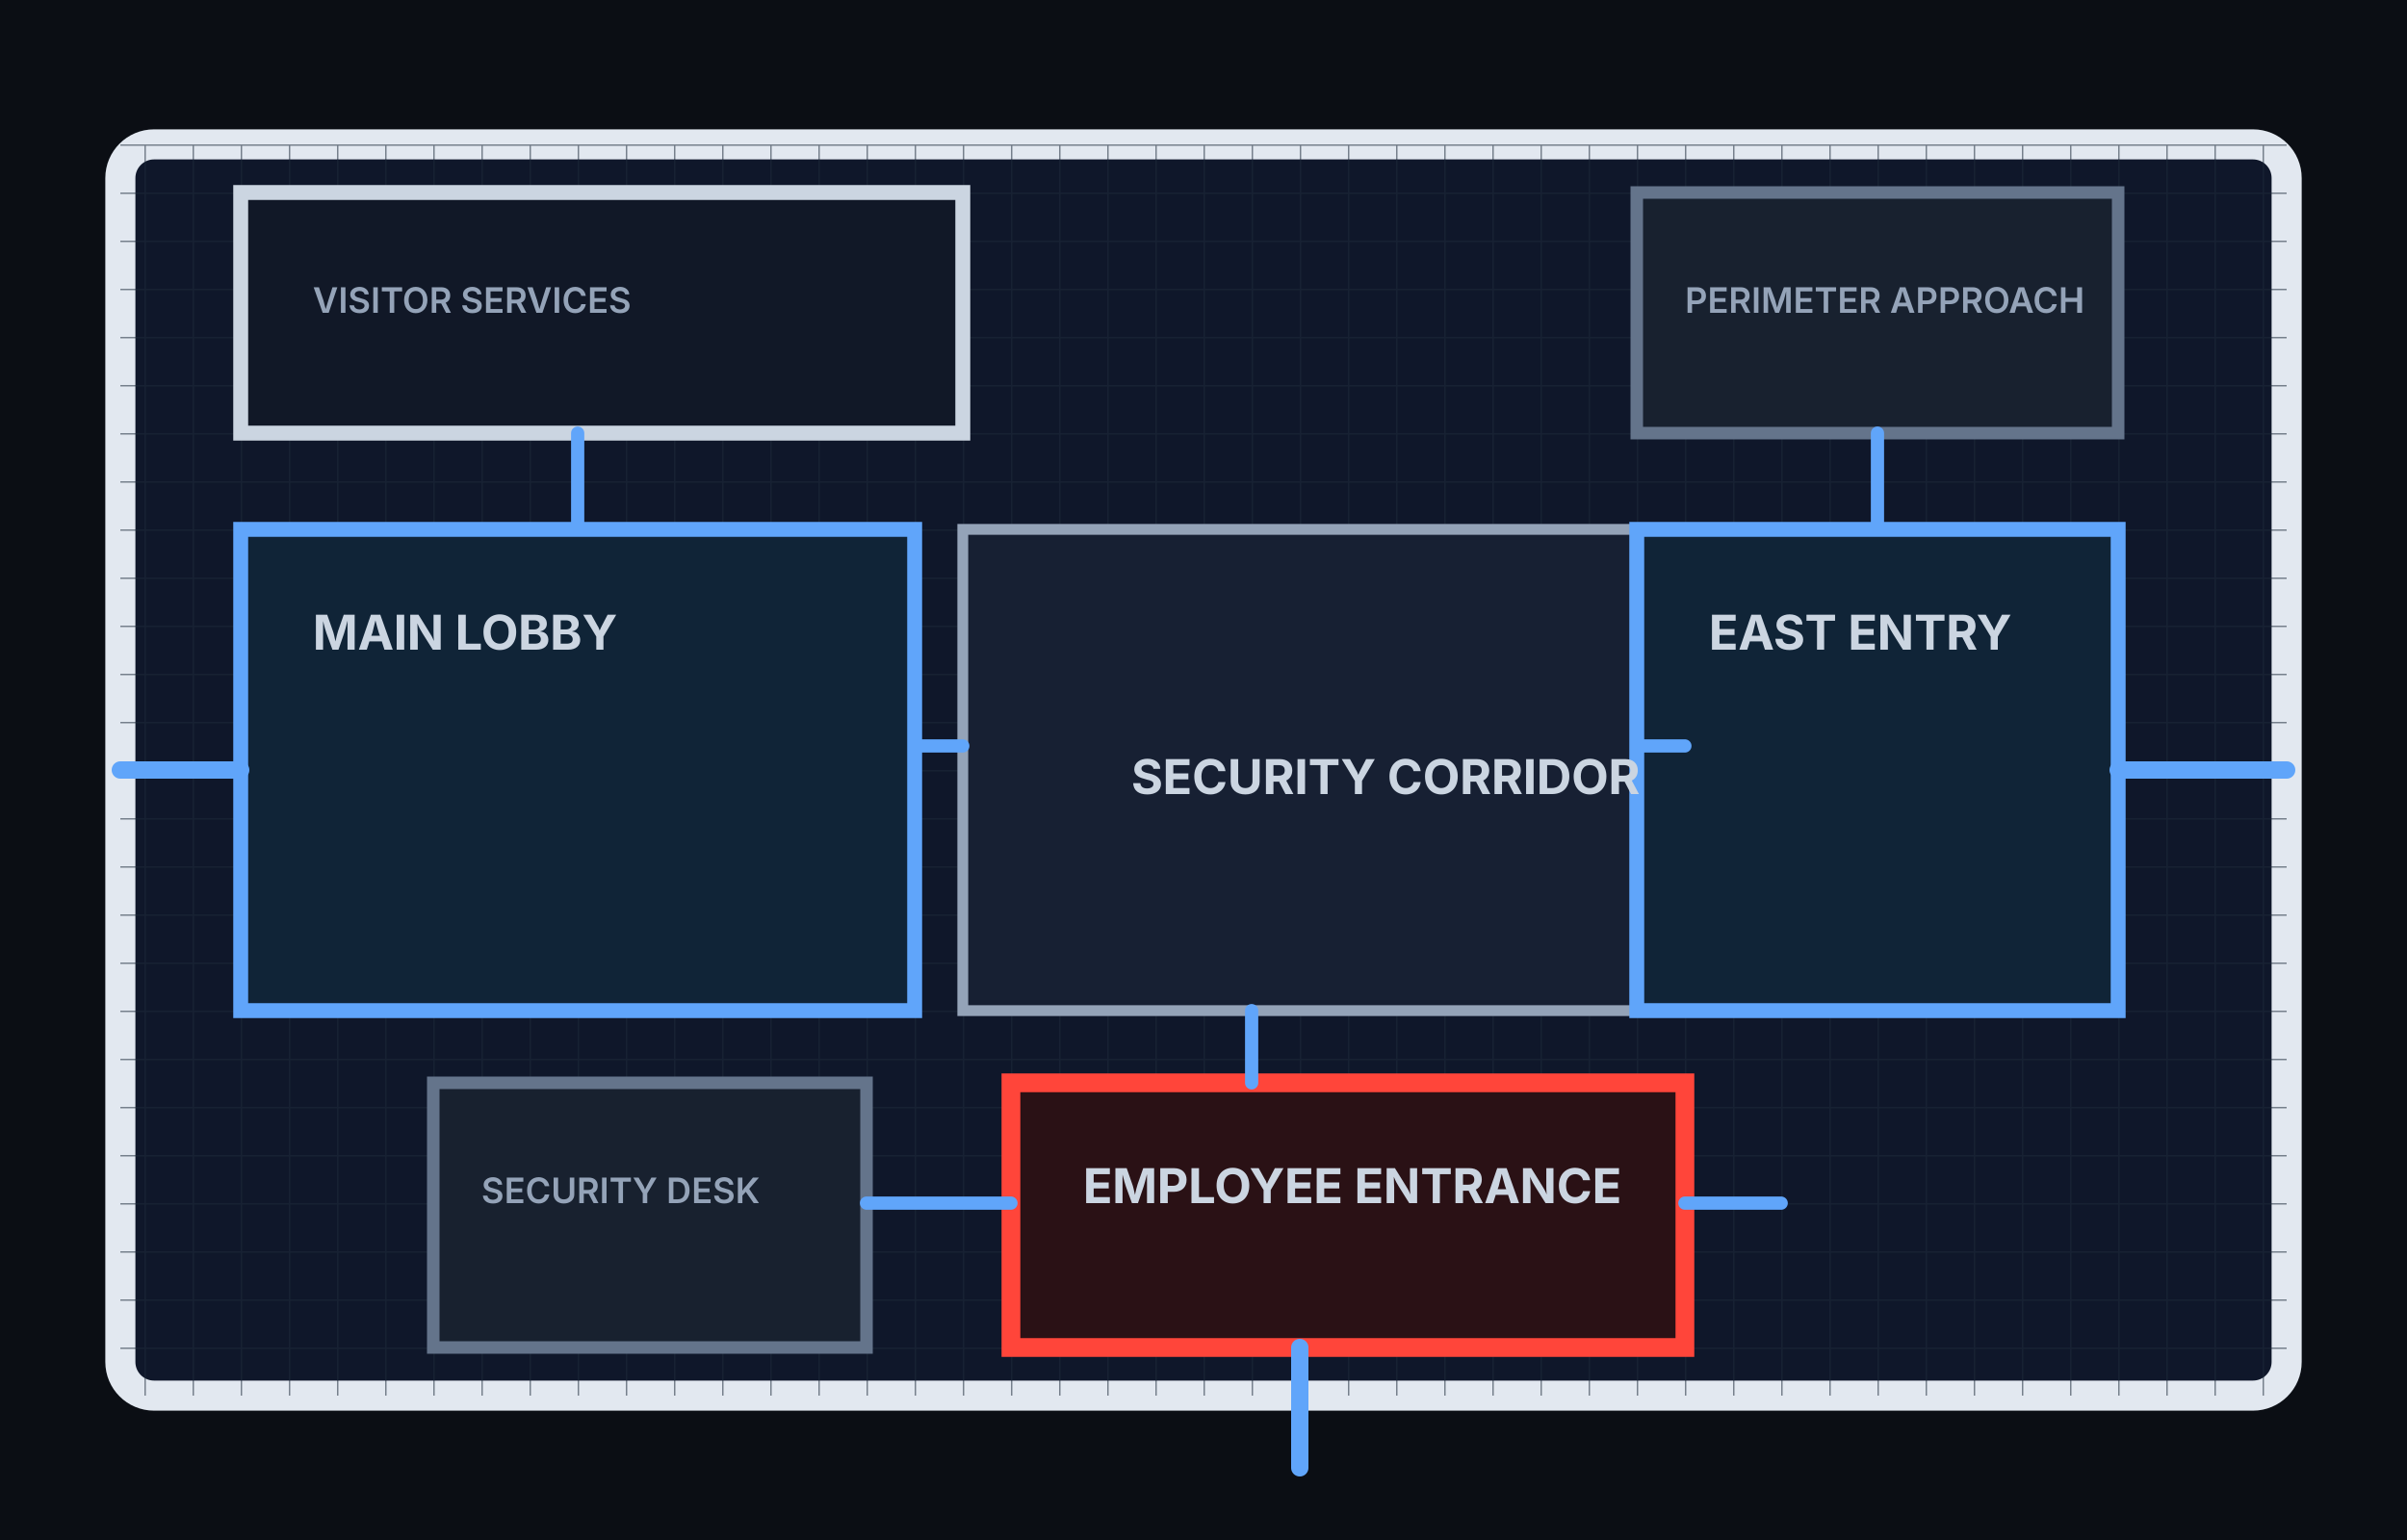
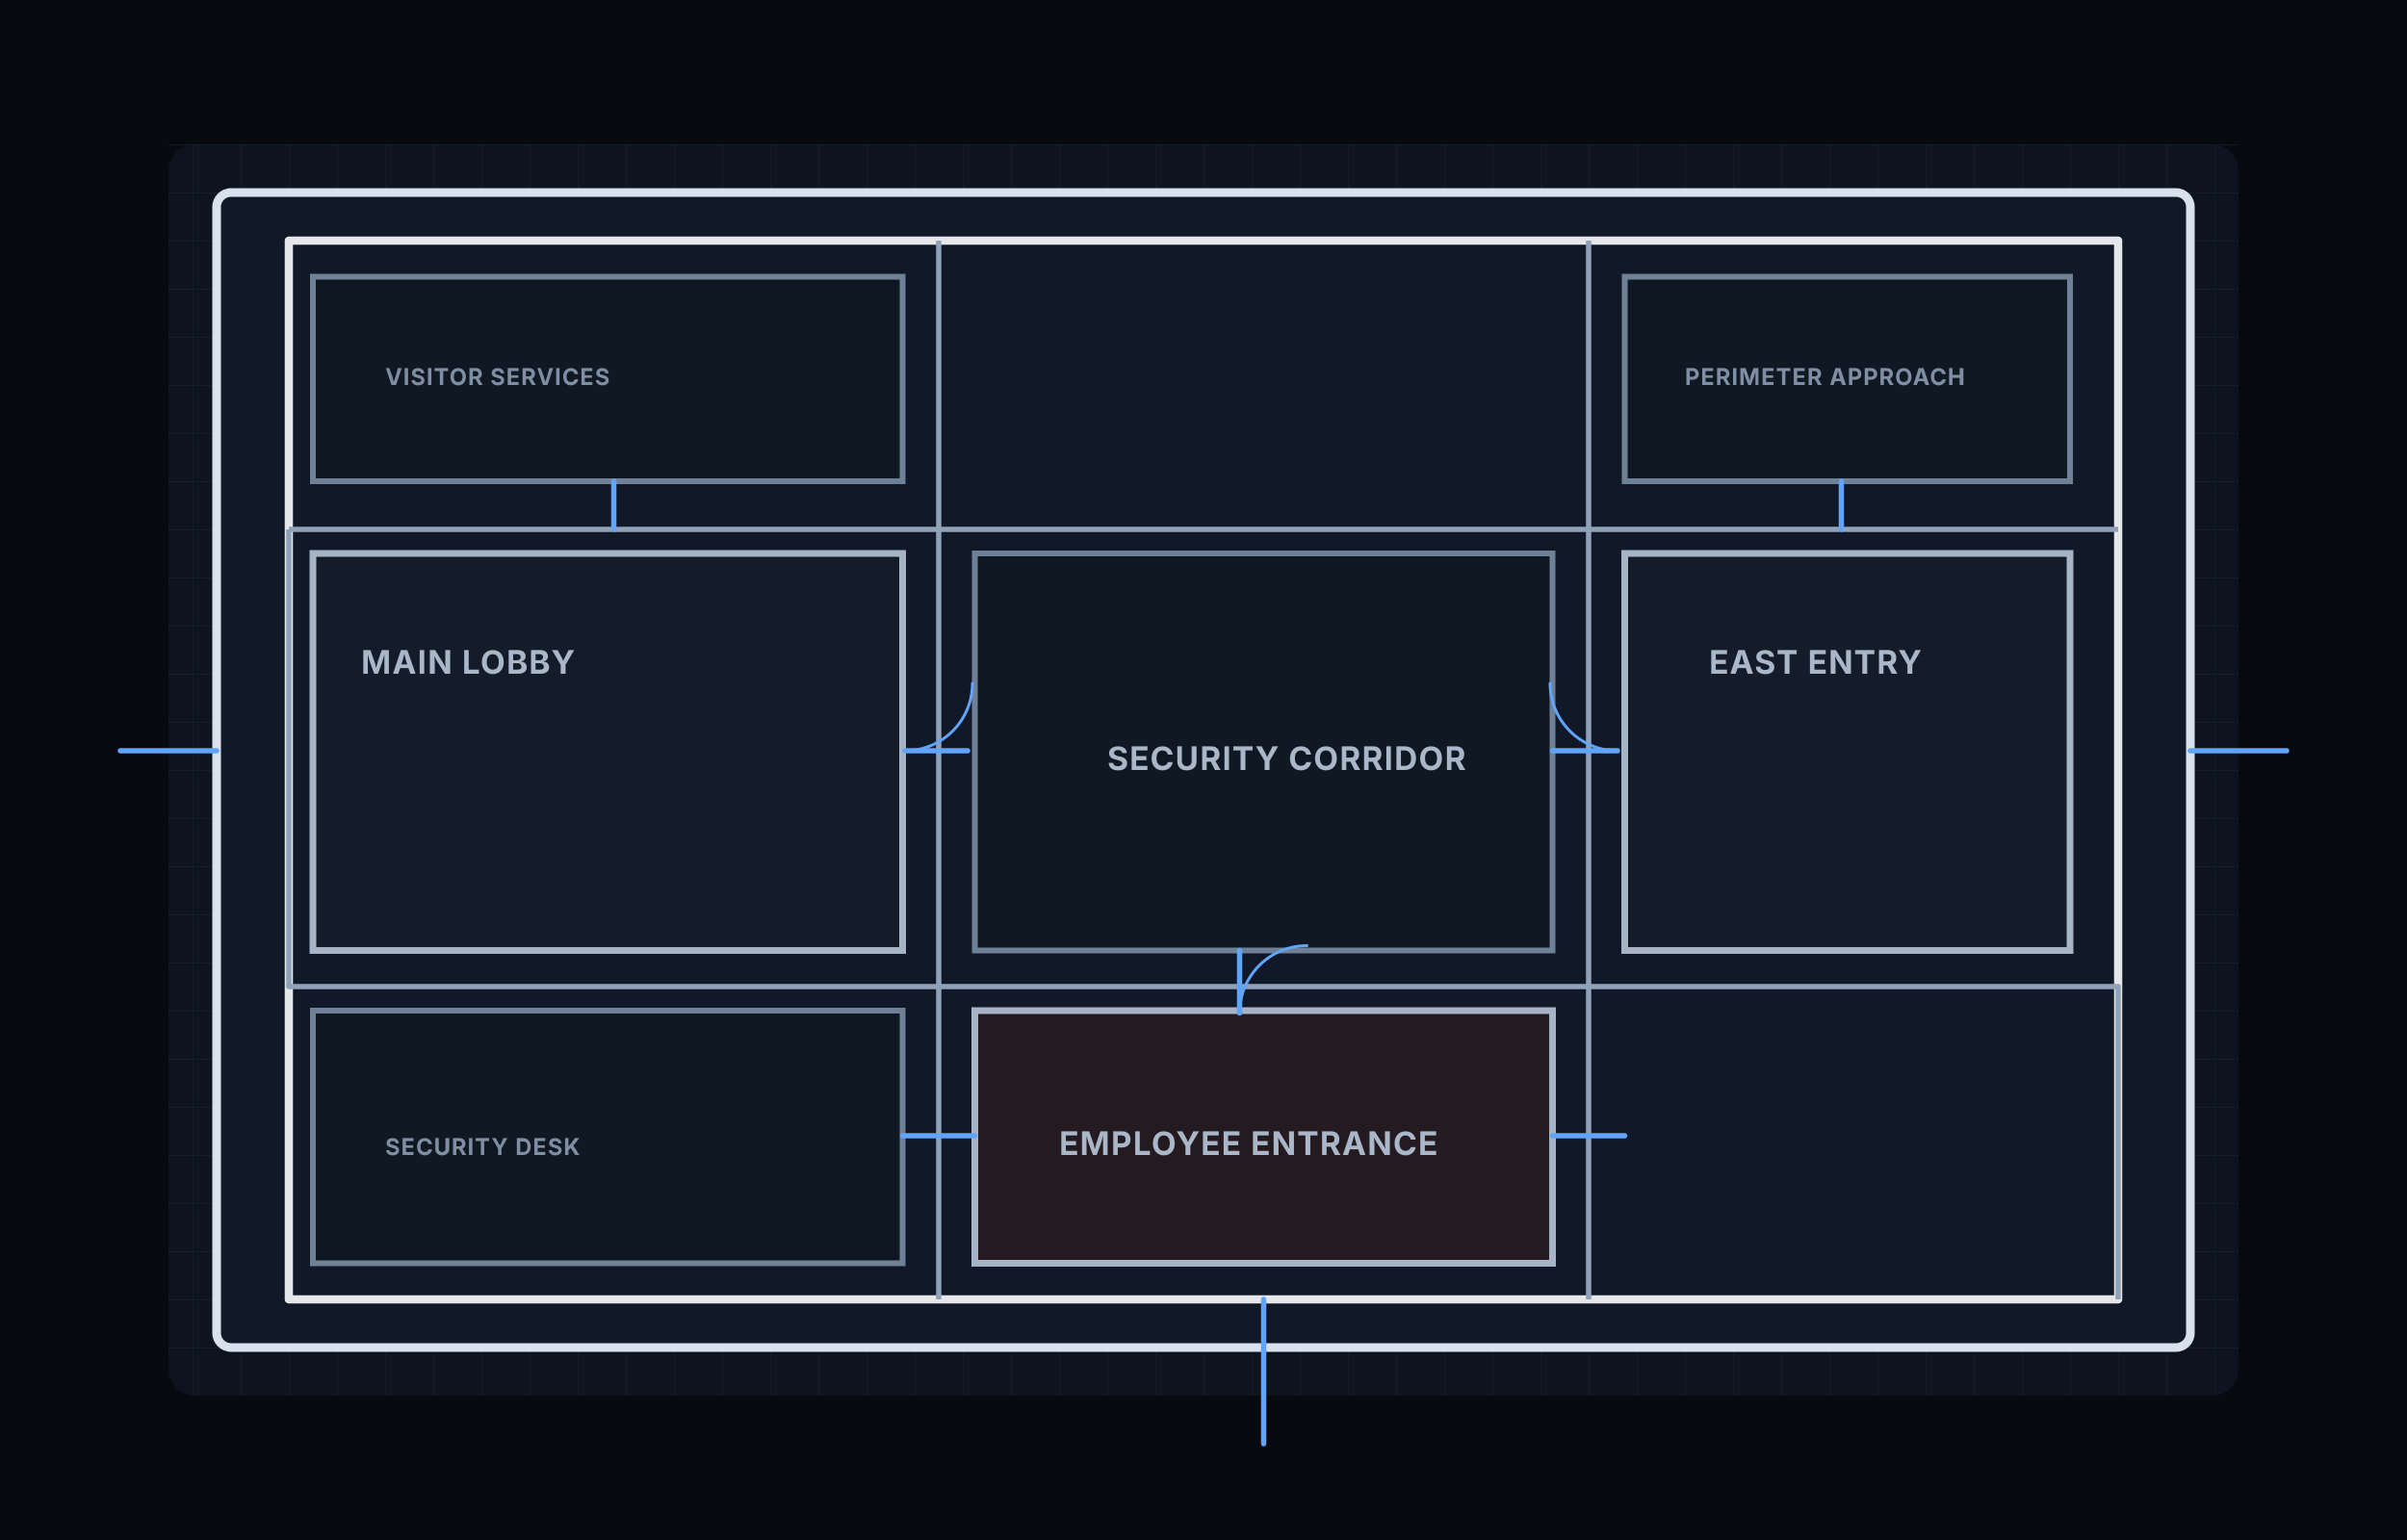
<svg xmlns="http://www.w3.org/2000/svg" width="1600" height="1024" viewBox="0 0 100 64">
  <defs>
    <pattern id="grid" width="2" height="2" patternUnits="userSpaceOnUse">
-       <path d="M 2 0 L 0 0 0 2" fill="none" stroke="#1E293B" stroke-width="0.12" />
+       <path d="M2 0H0V2" fill="none" stroke="#1A2433" stroke-width=".08" />
    </pattern>
    <style>
-       .shell{fill:#0F172A;stroke:#E2E8F0;stroke-width:1.25}
-       .wall{fill:#111827;stroke:#CBD5E1;stroke-width:.62}
-       .corridor{fill:#172033;stroke:#94A3B8;stroke-width:.45}
-       .lobby{fill:#102437;stroke:#60A5FA;stroke-width:.62}
-       .restricted{fill:#2A1115;stroke:#FF453A;stroke-width:.78}
-       .service{fill:#18212F;stroke:#64748B;stroke-width:.52}
-       .label{fill:#CBD5E1;font-family:Inter,Arial,sans-serif;font-size:2px;font-weight:700}
-       .small{fill:#94A3B8;font-family:Inter,Arial,sans-serif;font-size:1.45px;font-weight:600}
-       .door{stroke:#60A5FA;stroke-width:.55;stroke-linecap:round}
+       .paper{fill:#0D1420}
+       .slab{fill:#111827;stroke:#D8E1EC;stroke-width:.36}
+       .room{fill:#141C2A;stroke:#A7B4C6;stroke-width:.28}
+       .soft{fill:#101824;stroke:#6F8196;stroke-width:.24}
+       .risk{fill:#241B20;stroke:#A7B4C6;stroke-width:.28}
+       .wall{fill:none;stroke:#E5E7EB;stroke-width:.34;stroke-linejoin:round}
+       .partition{fill:none;stroke:#8FA2B8;stroke-width:.22;stroke-linejoin:round}
+       .door{fill:none;stroke:#60A5FA;stroke-width:.22;stroke-linecap:round}
+       .swing{fill:none;stroke:#60A5FA;stroke-width:.12;stroke-linecap:round}
+       .label{fill:#AAB7C8;font-family:Inter,Arial,sans-serif;font-size:1.35px;font-weight:700;letter-spacing:.04px}
+       .small{fill:#7F8EA3;font-family:Inter,Arial,sans-serif;font-size:.95px;font-weight:700;letter-spacing:.04px}
    </style>
  </defs>
-   <rect width="100" height="64" fill="#0B0E14" />
-   <rect x="5" y="6" width="90" height="52" rx="1.4" class="shell" />
-   <rect x="5" y="6" width="90" height="52" fill="url(#grid)" opacity=".55" />
-   <rect x="10" y="22" width="28" height="20" class="lobby" />
-   <rect x="40" y="22" width="30" height="20" class="corridor" />
-   <rect x="68" y="22" width="20" height="20" class="lobby" />
-   <rect x="18" y="45" width="18" height="11" class="service" />
-   <rect x="42" y="45" width="28" height="11" class="restricted" />
-   <rect x="68" y="8" width="20" height="10" class="service" />
-   <rect x="10" y="8" width="30" height="10" class="wall" />
-   <path d="M38 31h2 M70 31h-2 M52 42v3 M36 50h6 M70 50h4 M78 22v-4 M24 22v-4" class="door" />
-   <path d="M10 32 H5 M88 32 H95 M54 56 V61" stroke="#60A5FA" stroke-width=".72" stroke-linecap="round" />
-   <text x="13" y="27" class="label">MAIN LOBBY</text>
-   <text x="47" y="33" class="label">SECURITY CORRIDOR</text>
-   <text x="71" y="27" class="label">EAST ENTRY</text>
-   <text x="20" y="50" class="small">SECURITY DESK</text>
-   <text x="45" y="50" class="label">EMPLOYEE ENTRANCE</text>
-   <text x="70" y="13" class="small">PERIMETER APPROACH</text>
-   <text x="13" y="13" class="small">VISITOR SERVICES</text>
+   <rect width="100" height="64" fill="#070A0F" />
+   <rect x="7" y="6" width="86" height="52" rx="1.1" class="paper" />
+   <rect x="7" y="6" width="86" height="52" fill="url(#grid)" opacity=".55" />
+   <rect x="9" y="8" width="82" height="48" rx=".6" class="slab" />
+   <path class="wall" d="M12 10H88V54H12Z" />
+   <path class="partition" d="M12 22H39V10M39 22H66V10M66 22H88M12 22V41H39V22M39 22V41H66V22M66 22V41H88M12 41H39V54M39 41H66V54M66 41H88V54" />
+   <rect x="13" y="23" width="24.5" height="16.5" class="room" />
+   <rect x="40.5" y="23" width="24" height="16.5" class="soft" />
+   <rect x="67.5" y="23" width="18.5" height="16.5" class="room" />
+   <rect x="40.5" y="42" width="24" height="10.5" class="risk" />
+   <rect x="13" y="42" width="24.5" height="10.5" class="soft" />
+   <rect x="67.5" y="11.5" width="18.5" height="8.5" class="soft" />
+   <rect x="13" y="11.5" width="24.5" height="8.5" class="soft" />
+   <path class="door" d="M37.6 31.2H40.2M64.5 31.2H67.2M51.5 39.5V42.1M37.5 47.2H40.5M64.5 47.2H67.5M76.5 22V20M25.5 22V20" />
+   <path class="swing" d="M37.6 31.2A2.8 2.8 0 0 0 40.4 28.4M67.2 31.2A2.8 2.8 0 0 1 64.4 28.4M51.5 42.1A2.8 2.8 0 0 1 54.3 39.3" />
+   <path d="M9 31.2H5M91 31.2H95M52.5 54V60" class="door" stroke-width=".34" />
+   <text x="15" y="28" class="label">MAIN LOBBY</text>
+   <text x="46" y="32" class="label">SECURITY CORRIDOR</text>
+   <text x="71" y="28" class="label">EAST ENTRY</text>
+   <text x="16" y="48" class="small">SECURITY DESK</text>
+   <text x="44" y="48" class="label">EMPLOYEE ENTRANCE</text>
+   <text x="70" y="16" class="small">PERIMETER APPROACH</text>
+   <text x="16" y="16" class="small">VISITOR SERVICES</text>
</svg>
